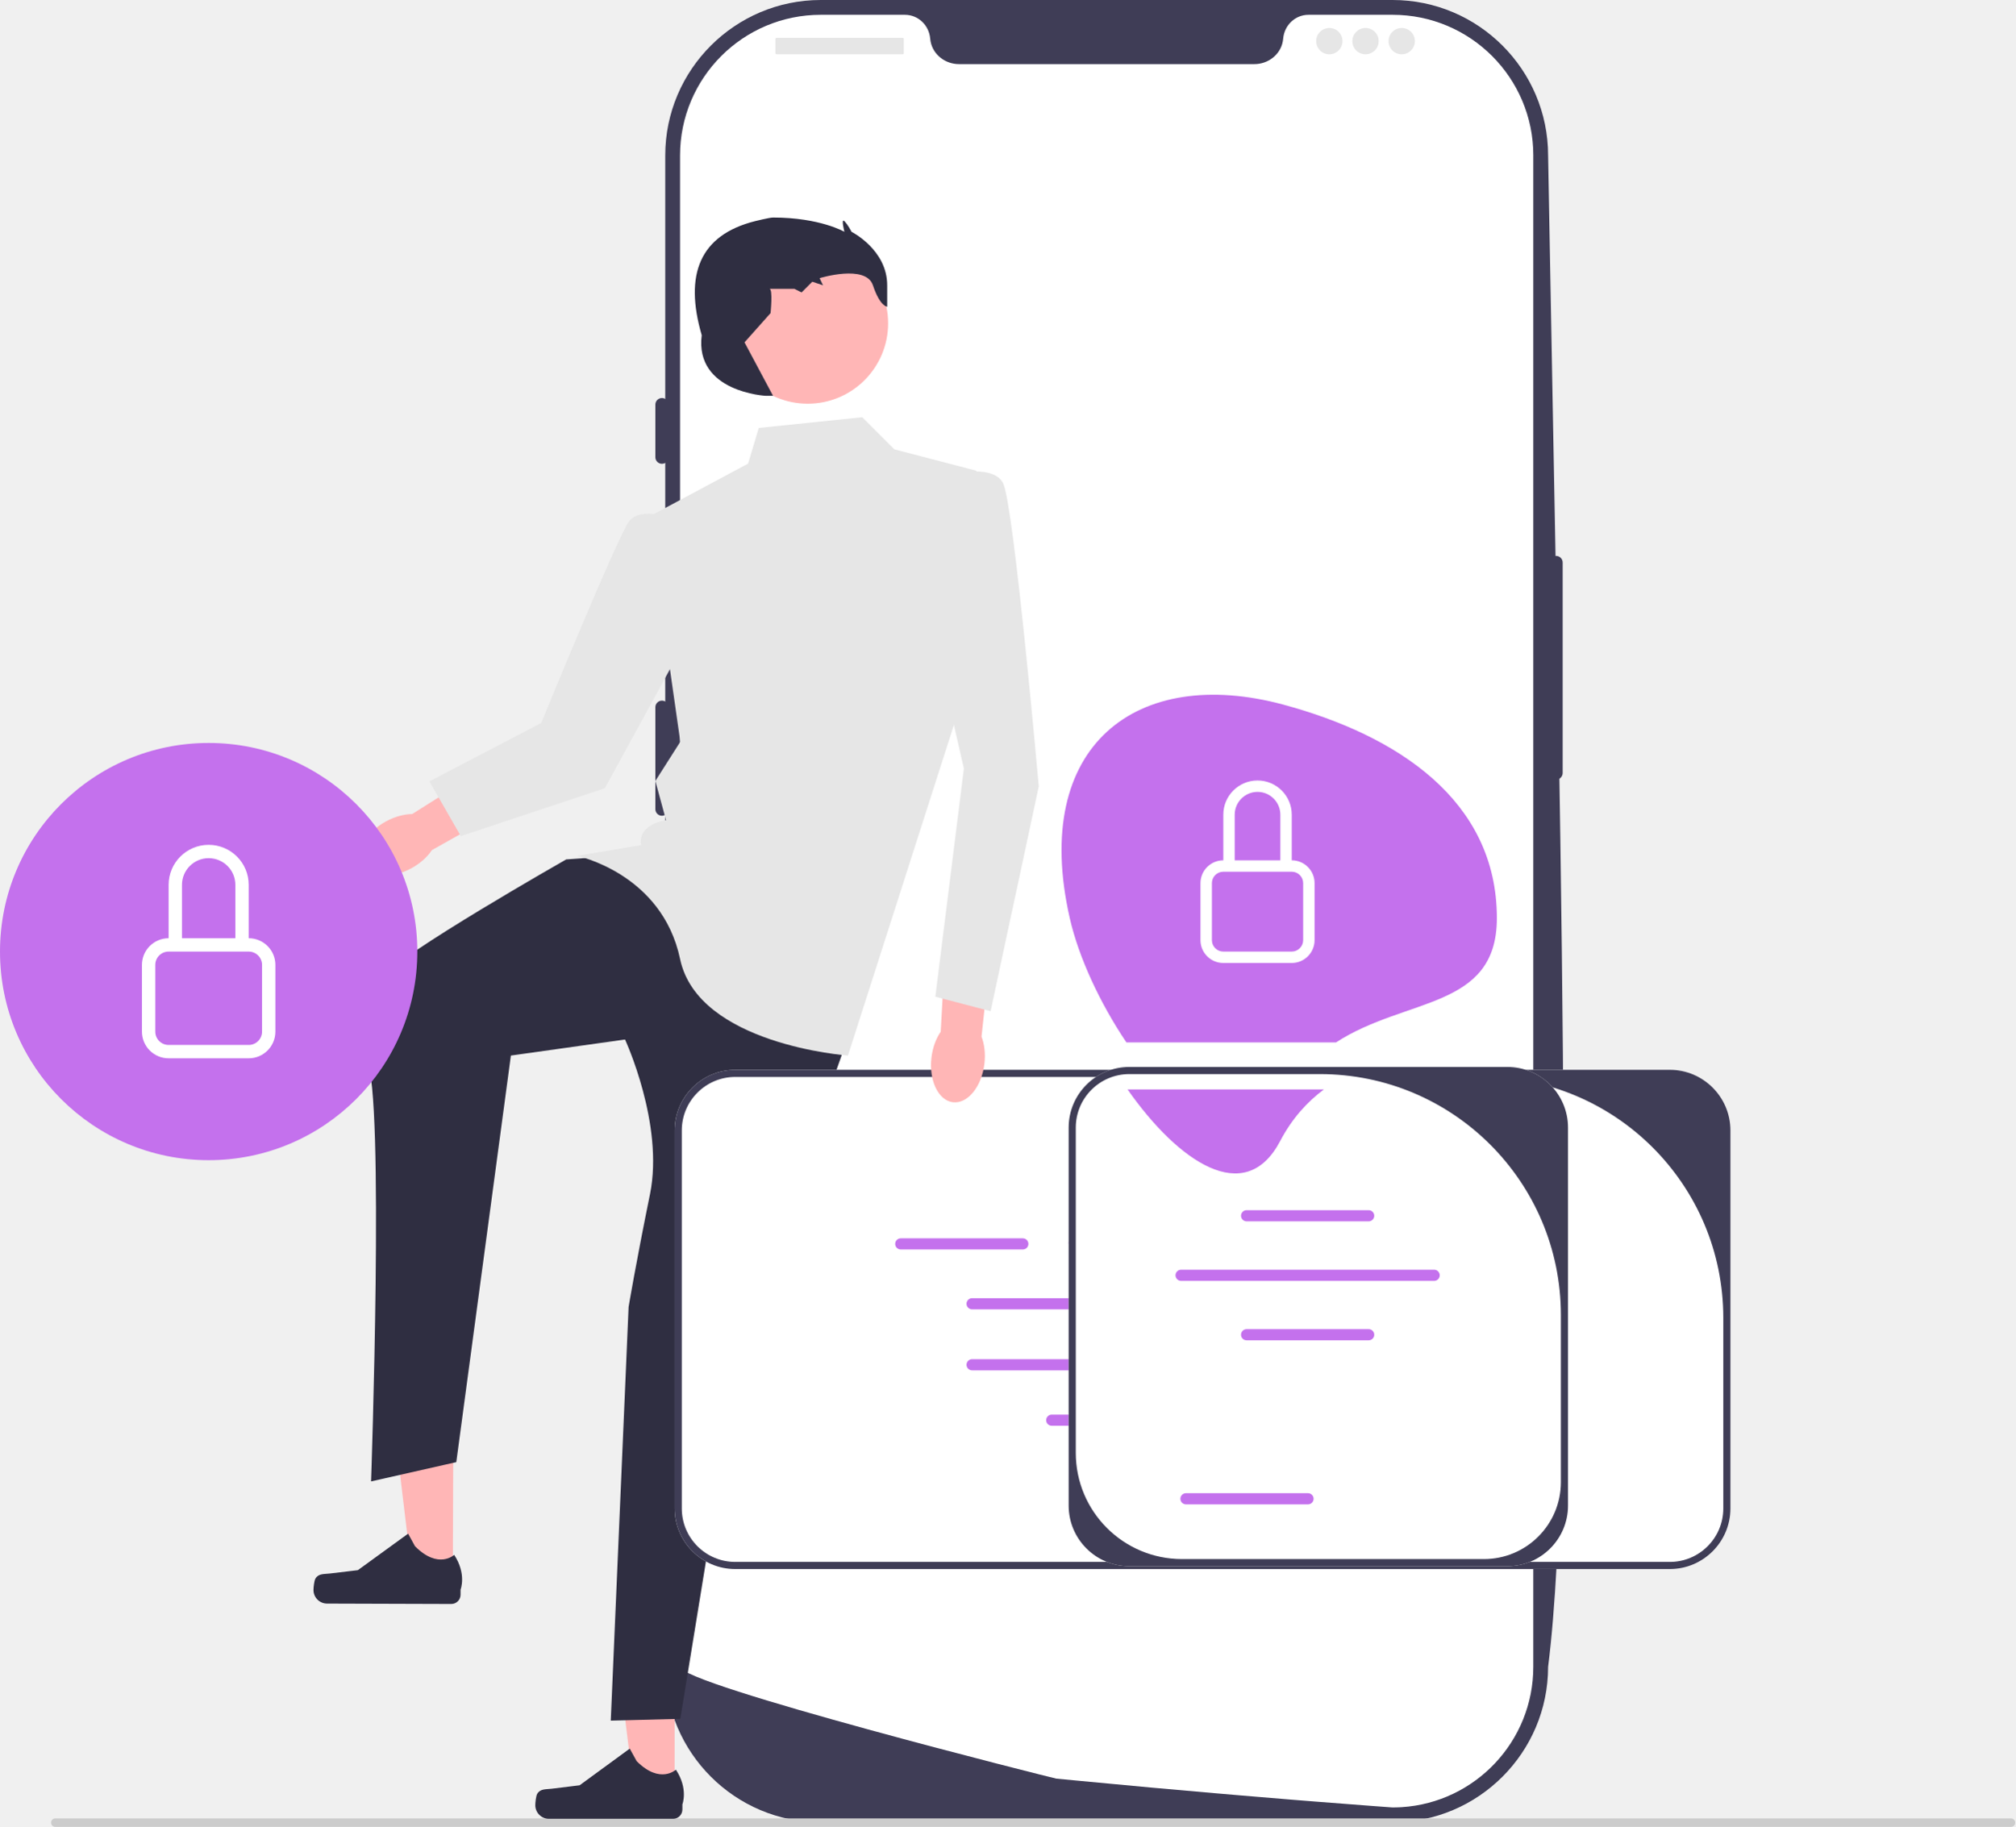
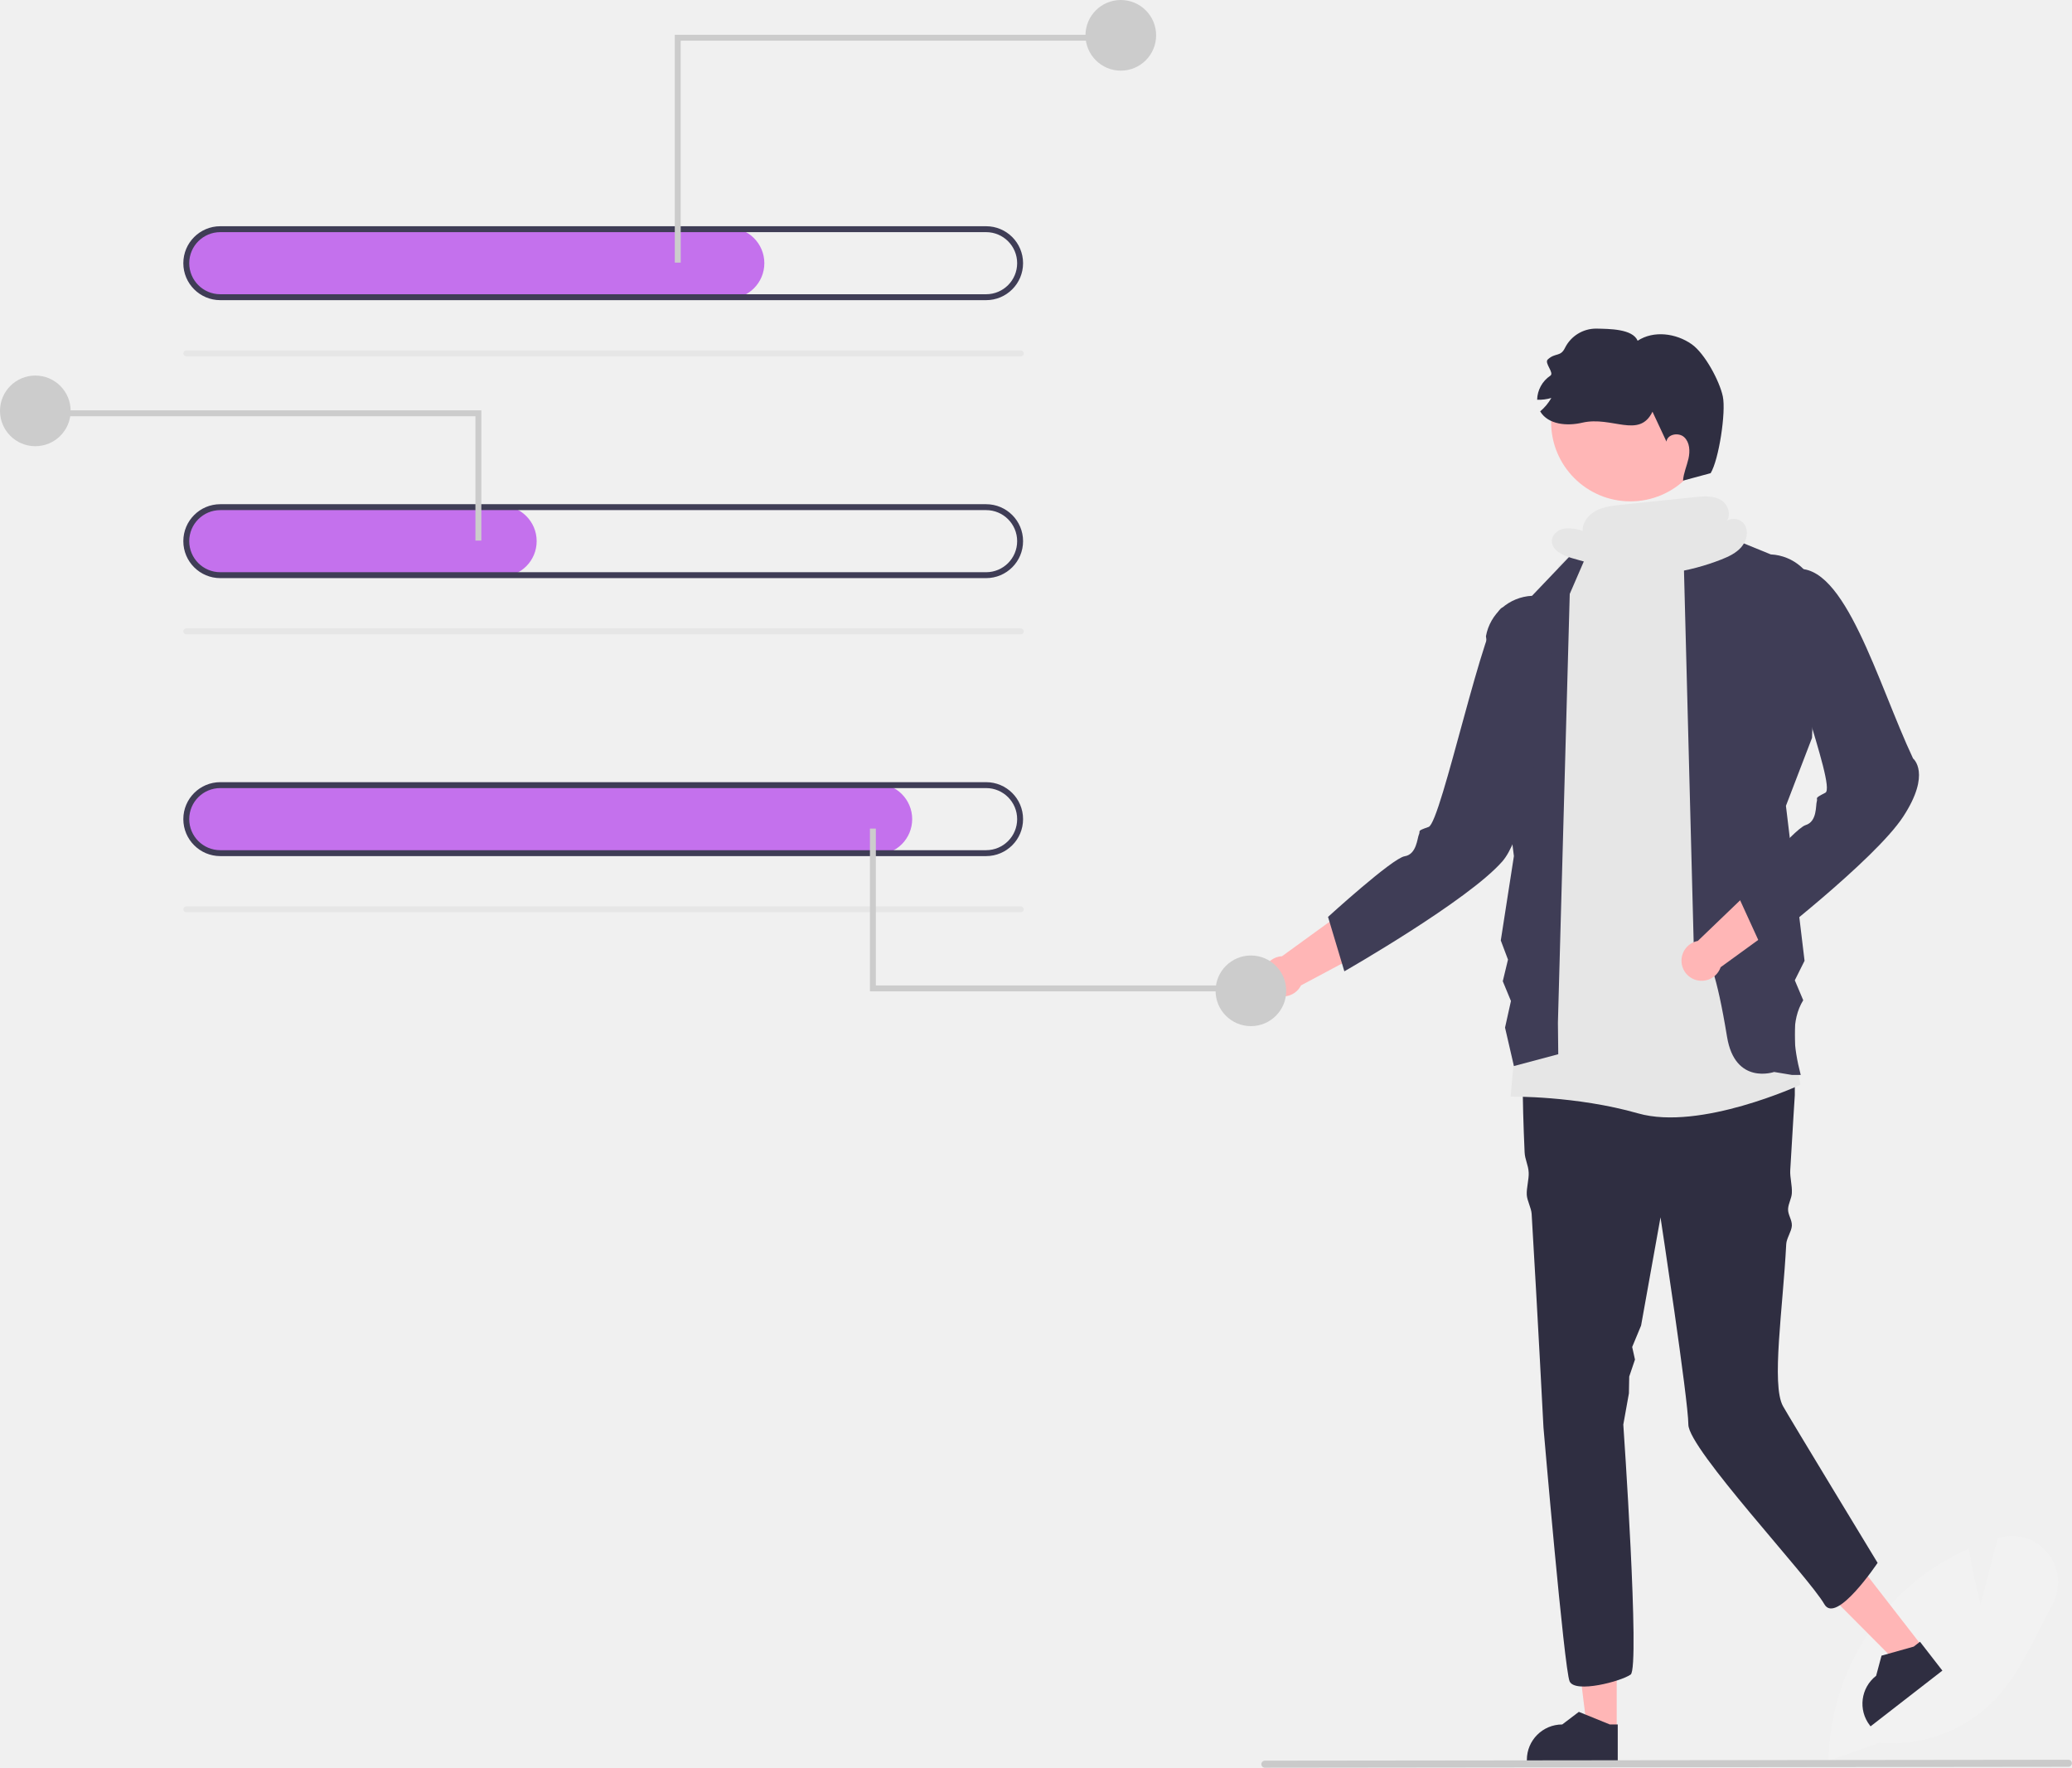
- <svg xmlns="http://www.w3.org/2000/svg" width="564.984" height="512.296" viewBox="0 0 564.984 512.296" role="img" artist="Katerina Limpitsouni" source="https://undraw.co/">
-   <g>
-     <path d="M390.427,511.006H230.114c-24.045,0-43.607-19.562-43.607-43.607V43.607c0-24.045,19.562-43.607,43.607-43.607h160.312c24.044,0,43.606,19.562,43.606,43.607,2.984,170.182,8.073,360.758,0,423.792,0,24.045-19.562,43.607-43.606,43.607l-0,0Z" fill="#3f3d56" />
-     <path d="M436.269,155.885c-1.017,0-1.845,.827-1.845,1.845v59.033c0,1.017,.827,1.845,1.845,1.845s1.845-.827,1.845-1.845v-59.033c0-1.017-.827-1.845-1.845-1.845Z" fill="#3f3d56" />
-     <path d="M429.883,43.607V467.391c0,20.929-16.289,38.049-36.886,39.377h-.009c-.304,.018-.609,.037-.922,.046-.544,.028-1.088,.037-1.642,.037,0,0-2.029-.148-5.737-.424-3.745-.277-9.196-.692-15.994-1.236-2.038-.157-4.188-.332-6.457-.517-4.52-.369-9.482-.775-14.804-1.236-2.121-.175-4.317-.369-6.558-.563-11.456-.987-24.287-2.14-37.818-3.45-2.288-.212-4.594-.434-6.918-.664-.609-.065-105.477-26.427-105.477-31.371V43.607c0-21.796,17.664-39.46,39.46-39.46h23.558c3.763,0,6.789,2.933,7.112,6.687,.028,.249,.055,.498,.101,.747,.683,3.773,4.142,6.401,7.979,6.401h82.805c3.837,0,7.296-2.629,7.979-6.401,.046-.249,.074-.498,.102-.747,.323-3.754,3.348-6.687,7.112-6.687h23.558c21.796,0,39.46,17.664,39.46,39.46h-0Z" fill="#fff" />
-     <path d="M185.585,111.61c-1.017,0-1.845,.827-1.845,1.845v14.758c0,1.017,.827,1.845,1.845,1.845s1.845-.827,1.845-1.845v-14.758c0-1.017-.827-1.845-1.845-1.845Z" fill="#3f3d56" />
-     <path d="M185.585,155.885c-1.017,0-1.845,.827-1.845,1.845v28.594c0,1.017,.827,1.845,1.845,1.845s1.845-.827,1.845-1.845v-28.594c0-1.017-.827-1.845-1.845-1.845v0Z" fill="#3f3d56" />
-     <path d="M185.585,196.47c-1.017,0-1.845,.827-1.845,1.845v28.594c0,1.017,.827,1.845,1.845,1.845s1.845-.827,1.845-1.845v-28.594c0-1.017-.827-1.845-1.845-1.845Z" fill="#3f3d56" />
-     <rect x="217.408" y="10.608" width="35.973" height="4.612" rx=".31" ry=".31" fill="#e6e6e6" />
-     <circle cx="372.694" cy="11.53" r="3.69" fill="#e6e6e6" />
-     <circle cx="382.84" cy="11.53" r="3.69" fill="#e6e6e6" />
-     <circle cx="392.987" cy="11.53" r="3.69" fill="#e6e6e6" />
-   </g>
-   <path d="M14.314,511.106c0,.66,.53,1.19,1.19,1.19H563.794c.66,0,1.19-.53,1.19-1.19,0-.66-.53-1.19-1.19-1.19H15.504c-.66,0-1.19,.53-1.19,1.19Z" fill="#ccc" />
-   <g>
-     <polygon points="189.133 503.29 177.89 503.289 172.541 459.92 189.136 459.921 189.133 503.29" fill="#ffb6b6" />
-     <path d="M150.611,503.035h0c-.35,.59-.535,2.493-.535,3.178h0c0,2.108,1.709,3.816,3.816,3.816h34.821c1.438,0,2.603-1.166,2.603-2.603v-1.45s1.723-4.357-1.824-9.727c0,0-4.408,4.205-10.994-2.381l-1.942-3.518-14.059,10.282-7.793,.959c-1.705,.21-3.216-.033-4.093,1.444h-0v0Z" fill="#2f2e41" />
-   </g>
-   <g>
-     <polygon points="126.954 443.052 115.71 443.015 110.499 399.629 127.094 399.683 126.954 443.052" fill="#ffb6b6" />
-     <path d="M88.432,442.675h0c-.352,.589-.543,2.491-.545,3.177h0c-.007,2.108,1.696,3.822,3.804,3.828l34.82,.111c1.438,.005,2.607-1.157,2.612-2.595l.005-1.45s1.736-4.352-1.793-9.733c0,0-4.421,4.191-10.986-2.416l-1.931-3.525-14.092,10.237-7.796,.934c-1.706,.204-3.216-.043-4.098,1.431h-0Z" fill="#2f2e41" />
-   </g>
-   <path d="M172.734,240l-14,1s-47.396,26.947-51.396,32.947-9.5,14.5-4.5,23.5,1.195,117.973,1.195,117.973l23.893-5.405,15.308-114.015,32-4.5s11,23.732,7,43.366-6,31.634-6,31.634l-5,116,19.5-.5,17.5-107.5,30-85-39-46-26.5-3.5Z" fill="#2f2e41" />
-   <path d="M241.734,117l-29,3-3,10-28,15,9,63-7,11,3,11s-8,1-7,7l-18,3s23.874,4.874,28.937,28.937,47.063,27.063,47.063,27.063l33-103,3-61-23-6-9-9Z" fill="#e6e6e6" />
-   <circle cx="226.451" cy="90.661" r="22.544" fill="#ffb6b6" />
-   <path d="M214.734,111h0s-20-1-18-17c-4.95-17.038-.569-28.101,15-32,0,0,4-1,5-1,13.153,0,20,4,20,4,0,0-1-3.961,0-2.98s2,2.98,2,2.98c0,0,10,5,10,15s0,6,0,6c0,0-2,0-4-6s-14.949-2-14.949-2l.949,2-3-1-3,3-2-1s-8,0-7,0,.303,6.796,.303,6.796l-7.303,8.204,8,15h-2Z" fill="#2f2e41" />
-   <path d="M108.18,230.354c-5.693,3.107-8.706,8.563-6.728,12.186s8.196,4.041,13.889,.934c2.492-1.36,4.471-3.17,5.742-5.08l23.959-13.469-6.56-11.109-22.923,14.457c-2.294,.036-4.886,.721-7.379,2.081Z" fill="#ffb6b6" />
-   <path d="M188.978,145.467s-9.392-3.576-12.628,.729-24.613,56.535-24.613,56.535l-31.364,16.38,8.82,15.359,40.387-13.446,26.647-48.733-7.249-26.823Z" fill="#e6e6e6" />
-   <g>
-     <path d="M485.149,316.998v106c0,9.374-7.626,17-17,17H206.149c-9.374,0-17-7.626-17-17v-106c0-9.374,7.626-17,17-17H468.149c9.374,0,17,7.626,17,17Z" fill="#fff" />
-     <path d="M485.149,316.998v106c0,9.374-7.626,17-17,17H206.149c-9.374,0-17-7.626-17-17v-106c0-9.374,7.626-17,17-17H468.149c9.374,0,17,7.626,17,17Zm-17,121c8.284,0,15-6.716,15-15v-53.441c0-37.312-30.247-67.559-67.559-67.559H206.149c-8.284,0-15,6.716-15,15v106c0,8.284,6.716,15,15,15H468.149Z" fill="#3f3d56" />
-     <g>
-       <path d="M306.76,364.039h-34.221c-.863,0-1.565,.702-1.565,1.564s.702,1.565,1.565,1.565h34.221c.863,0,1.564-.702,1.564-1.565s-.702-1.564-1.564-1.564Z" fill="#c471ed" />
-       <path d="M358.76,364.039h-34.221c-.863,0-1.565,.702-1.565,1.564s.702,1.565,1.565,1.565h34.221c.863,0,1.564-.702,1.564-1.565s-.702-1.564-1.564-1.564Z" fill="#c471ed" />
-     </g>
-     <g>
-       <path d="M306.76,381.145h-34.221c-.863,0-1.565,.702-1.565,1.564s.702,1.565,1.565,1.565h34.221c.863,0,1.564-.702,1.564-1.565s-.702-1.564-1.564-1.564Z" fill="#c471ed" />
-       <path d="M358.76,381.145h-34.221c-.863,0-1.565,.702-1.565,1.564s.702,1.565,1.565,1.565h34.221c.863,0,1.564-.702,1.564-1.565s-.702-1.564-1.564-1.564Z" fill="#c471ed" />
-       <path d="M412.324,382.71c0-.863-.702-1.564-1.564-1.564h-34.221c-.863,0-1.565,.702-1.565,1.564s.702,1.565,1.565,1.565h34.221c.863,0,1.564-.702,1.564-1.565Z" fill="#c471ed" />
-     </g>
-     <g>
-       <path d="M286.76,350.381c.863,0,1.564-.702,1.564-1.565s-.702-1.564-1.564-1.564h-34.221c-.863,0-1.565,.702-1.565,1.564s.702,1.565,1.565,1.565h34.221Z" fill="#c471ed" />
-       <path d="M387.539,349.744h34.221c.863,0,1.564-.702,1.564-1.565s-.702-1.564-1.564-1.564h-34.221c-.863,0-1.565,.702-1.565,1.564s.702,1.565,1.565,1.565Z" fill="#c471ed" />
-       <path d="M301.176,350.073h70.947c.863,0,1.564-.702,1.564-1.565s-.702-1.564-1.564-1.564h-70.947c-.863,0-1.565,.702-1.565,1.564s.702,1.565,1.565,1.565Z" fill="#c471ed" />
-     </g>
-     <path d="M329.09,396.687h-34.221c-.863,0-1.565,.702-1.565,1.564s.702,1.565,1.565,1.565h34.221c.863,0,1.564-.702,1.564-1.565s-.702-1.564-1.564-1.564Z" fill="#c471ed" />
-     <g>
-       <path d="M439.611,316.199v106c0,9.374-7.626,17-17,17h-106c-9.374,0-17-7.626-17-17v-106c0-9.374,7.626-17,17-17h106c9.374,0,17,7.626,17,17Z" fill="#fff" />
-       <path d="M439.611,316.199v106c0,9.374-7.626,17-17,17h-106c-9.374,0-17-7.626-17-17v-106c0-9.374,7.626-17,17-17h106c9.374,0,17,7.626,17,17Zm-23.576,121c11.916,0,21.576-9.66,21.576-21.576v-46.865c0-37.312-30.247-67.559-67.559-67.559h-53.441c-8.284,0-15,6.716-15,15v91.211c0,16.452,13.337,29.789,29.789,29.789h84.635v0h-0Z" fill="#3f3d56" />
-       <path d="M383.722,342.491h-34.221c-.863,0-1.565-.702-1.565-1.565s.702-1.564,1.565-1.564h34.221c.863,0,1.564,.702,1.564,1.564s-.702,1.565-1.564,1.565v0Z" fill="#c471ed" />
-       <path d="M383.722,375.855h-34.221c-.863,0-1.565-.702-1.565-1.565s.702-1.564,1.565-1.564h34.221c.863,0,1.564,.702,1.564,1.564s-.702,1.565-1.564,1.565v0Z" fill="#c471ed" />
-       <path d="M366.722,421.855h-34.221c-.863,0-1.565-.702-1.565-1.565s.702-1.564,1.565-1.564h34.221c.863,0,1.564,.702,1.564,1.564s-.702,1.565-1.564,1.565v0Z" fill="#c471ed" />
-       <path d="M402.085,359.184h-70.947c-.863,0-1.565-.702-1.565-1.565s.702-1.564,1.565-1.564h70.947c.863,0,1.564,.702,1.564,1.564s-.702,1.565-1.564,1.565v0Z" fill="#c471ed" />
-     </g>
-     <g>
-       <g>
-         <path d="M419.667,257.462c0-33.067-27.948-51.258-59.873-59.873-40.931-11.046-70.908,11.306-59.873,59.873,2.501,11.007,8.482,23.863,15.886,34.86h58.754c19.626-12.777,45.106-9.194,45.106-34.86Z" fill="#c471ed" />
-         <path d="M358.914,319.972c3.342-6.371,7.579-10.968,12.248-14.467h-55.03c14.164,20.232,32.947,33.217,42.782,14.467Z" fill="#c471ed" />
-       </g>
-       <path d="M352.564,222.062c3.533,0,6.397,2.864,6.397,6.397v12.794h-12.794v-12.794c0-3.533,2.864-6.397,6.397-6.397Zm9.595,19.19v-12.794c0-5.299-4.296-9.595-9.595-9.595s-9.595,4.296-9.595,9.595v12.794c-3.533,0-6.397,2.864-6.397,6.397v15.992c0,3.533,2.864,6.397,6.397,6.397h19.19c3.533,0,6.397-2.864,6.397-6.397v-15.992c0-3.533-2.864-6.397-6.397-6.397h0Zm-19.19,3.198h19.19c1.766,0,3.198,1.432,3.198,3.198v15.992c0,1.766-1.432,3.198-3.198,3.198h-19.19c-1.766,0-3.198-1.432-3.198-3.198v-15.992c0-1.766,1.432-3.198,3.198-3.198Z" fill="#fff" />
-     </g>
-   </g>
-   <path d="M261.15,296.543c-.771,6.44,1.926,12.059,6.024,12.549s8.046-4.332,8.817-10.772c.338-2.819,.011-5.481-.808-7.624l2.926-27.329-12.854-1.1-1.52,27.058c-1.301,1.889-2.247,4.398-2.585,7.217Z" fill="#ffb6b6" />
-   <path d="M264.234,133.5s14-4,17,2,10,85,10,85l-13.5,63.059-15.5-4.059,8-64-11-48,5-34Z" fill="#e6e6e6" />
-   <g>
-     <circle cx="58.5" cy="266.84" r="58.5" fill="#c471ed" />
-     <path d="M58.5,240.651c4.133,0,7.483,3.35,7.483,7.483v14.965h-14.965v-14.965c0-4.133,3.35-7.483,7.483-7.483Zm11.224,22.448v-14.965c0-6.199-5.025-11.224-11.224-11.224s-11.224,5.025-11.224,11.224v14.965c-4.133,0-7.483,3.35-7.483,7.483v18.706c0,4.133,3.35,7.483,7.483,7.483h22.448c4.133,0,7.483-3.35,7.483-7.483v-18.706c0-4.133-3.35-7.483-7.483-7.483h0Zm-22.448,3.741h22.448c2.066,0,3.741,1.675,3.741,3.741v18.706c0,2.066-1.675,3.741-3.741,3.741h-22.448c-2.066,0-3.741-1.675-3.741-3.741v-18.706c0-2.066,1.675-3.741,3.741-3.741Z" fill="#fff" />
-   </g>
+ <svg xmlns="http://www.w3.org/2000/svg" width="700.747" height="597.777" viewBox="0 0 700.747 597.777" role="img" artist="Katerina Limpitsouni" source="https://undraw.co/">
+   <path d="M868.015,746.559l.015-.697a80.529,80.529,0,0,1,30.112-60.643,78.132,78.132,0,0,1,16.786-10.115l.572-.255.098.618c1.162,7.38,3.001,14.913,3.858,18.256l5.744-22.414.638-.184a15.272,15.272,0,0,1,16.303,5.209,15.534,15.534,0,0,1,1.612,17.332c-1.339,2.495-2.655,5.097-3.928,7.614-4.374,8.649-8.897,17.593-15.487,24.542a48.675,48.675,0,0,1-39.259,14.645Z" transform="translate(-249.6266 -151.1117)" fill="#f2f2f2" />
+   <polygon points="546.768 585.081 536.773 585.08 532.017 546.524 546.77 546.525 546.768 585.081" fill="#ffb6b6" />
+   <path d="M796.747,746.62l-30.739-.001v-.389a11.965,11.965,0,0,1,11.964-11.964h.001l5.615-4.26,10.476,4.26,2.683 0Z" transform="translate(-249.6266 -151.1117)" fill="#2f2e41" />
+   <polygon points="650.238 556.92 642.341 563.048 614.944 535.505 626.599 526.46 650.238 556.92" fill="#ffb6b6" />
+   <path d="M906.536,716.053l-24.284,18.846-.238-.307a11.965,11.965,0,0,1,2.116-16.787l.001-0,1.824-6.808,10.888-3.058,2.12-1.645Z" transform="translate(-249.6266 -151.1117)" fill="#2f2e41" />
+   <path d="M856.627,521.485s-.682,10.439-1.543,25.361c-.141,2.447.691,5.106.543,7.769-.099,1.766-1.176,3.484-1.276,5.325-.106,1.944,1.382,3.664,1.276,5.675-.104,1.964-1.801,4.216-1.903,6.227-1.102,21.634-5.097,47.533-1.097,54.773,1.971,3.568,32,53,32,53s-14,21-18,14c-5.283-9.245-46-52.5-46-60.76,0-8.25-9.42-70.08-9.42-70.08l-6.568,36.59-3.012,7.25.946,4.256-1.946,5.744-.105,5.684-1.895,10.556s5.7,82.24,2.49,84.53c-3.22,2.3-18.81,6.43-20.65,2.3-1.83-4.13-8.84-85.83-8.84-85.83s-1.92-37.44-4-72.24c-.12-2.02-1.54-4.46-1.65-6.45-.13-2.31.77-5.31.65-7.55-.13-2.57-1.27-4.38-1.38-6.84-.85-19.01-.98-33.99.54-36.27,4.59-6.88,8.72-12.38,8.72-12.38s65.6-16.06,82.12,4.58Z" transform="translate(-249.6266 -151.1117)" fill="#2f2e41" />
+   <path d="M797.627,324.615l15.817-.884,11.92,6.507,33.148,187.716s-33.885,15.662-54.885,9.662-43.115-5.662-43.115-5.662l16.115-179.338,13-12Z" transform="translate(-249.6266 -151.1117)" fill="#e6e6e6" />
+   <path d="M824.015,328.595l24.483,9.998a16.663,16.663,0,0,1,15.584,13.667l-1.625,48.353-8.83,23.002,6.297,52.4-3.297,6.6,2.849,6.737c-4.182,6.789-3.33,15.685-.849,25.263h-3l-6-1S836.417,518.201,833.711,501.73c-7.084-43.115-11.084-24.115-11.084-24.115l-3.487-133.772Z" transform="translate(-249.6266 -151.1117)" fill="#3f3d56" />
+   <path d="M790.627,328.615,767.756,352.593A16.663,16.663,0,0,0,752.172,366.26l9.455,74.355-4.437,28.53,2.437,6.47-1.765,7.313,2.765,6.687-2,9,3,13,15-4-.115-10.662,4-145Z" transform="translate(-249.6266 -151.1117)" fill="#3f3d56" />
+   <path d="M714.354,451.872l-31.155,22.607a6.803,6.803,0,1,0,6.422,9.866L731.986,461.729Z" transform="translate(-249.6266 -151.1117)" fill="#ffb6b6" />
+   <path d="M757.627,356.615c-5.921,2.731-20.549,72.652-24.842,74.134s-2.654,1.26-3.256,2.497-.748,6.779-4.869,7.43-25.896,20.502-25.896,20.502l5.52,18.399s41.901-23.939,53.455-37.195,17.774-81.429,17.774-81.429l1.182-6.801S763.548,353.884,757.627,356.615Z" transform="translate(-249.6266 -151.1117)" fill="#3f3d56" />
+   <path d="M851.589,442.64l-27.765,26.661a6.803,6.803,0,1,0,7.713,8.894l38.867-28.206Z" transform="translate(-249.6266 -151.1117)" fill="#ffb6b6" />
+   <path d="M855.627,362.615c-5.491,3.516,15.375,54.52,11.326,56.577s-2.456,1.611-2.883,2.92.188,6.818-3.806,8.027-22.844,23.856-22.844,23.856l7.988,17.47s38.228-29.452,47.856-44.166,3.363-19.682,3.363-19.682c-11.946-25.372-23.119-66.751-40-64C856.627,343.615,861.118,359.098,855.627,362.615Z" transform="translate(-249.6266 -151.1117)" fill="#3f3d56" />
+   <circle cx="551.392" cy="142.737" r="26.807" fill="#ffb6b6" />
+   <path d="M828.164,311.122s-5.904,1.619-9.34,2.52c.178-2.557,1.285-4.95,1.847-7.451s.44-5.443-1.419-7.209-5.73-1.078-6.03,1.463q-2.359-5.044-4.727-10.106c-4.502,9.267-13.707,1.37-23.743,3.711-5.12,1.206-11.537.688-14.242-3.823a16.711,16.711,0,0,0,3.782-4.537,15.268,15.268,0,0,1-4.808.609,10.079,10.079,0,0,1,4.457-8.135c1.443-.944-2.129-4.302-.87-5.484,2.584-2.413,4.318-.774,5.844-3.954a11.746,11.746,0,0,1,10.612-6.488c4.387.103,12.248.06,13.95,4.102,5.424-3.551,12.976-2.548,18.278,1.177,4.407,3.084,9.423,12.407,10.53,17.67C833.394,290.45,830.954,306.535,828.164,311.122Z" transform="translate(-249.6266 -151.1117)" fill="#2f2e41" />
+   <path d="M496.127,252.115H324.478A12.211,12.211,0,0,1,312.154,240.934a12.007,12.007,0,0,1,11.973-12.819h172a12,12,0,0,1,0,24Z" transform="translate(-249.6266 -151.1117)" fill="#c471ed" />
+   <path d="M594.863,271.615H312.627a1,1,0,0,1,0-2H594.863a1,1,0,0,1,0,2Z" transform="translate(-249.6266 -151.1117)" fill="#e6e6e6" />
+   <path d="M583.127,252.615h-259a12.5,12.5,0,0,1,0-25h259a12.5,12.5,0,0,1,0,25Zm-259-23a10.5,10.5,0,0,0,0,21h259a10.5,10.5,0,0,0,0-21Z" transform="translate(-249.6266 -151.1117)" fill="#3f3d56" />
+   <path d="M419.127,346.115H324.478A12.211,12.211,0,0,1,312.154,334.934a12.007,12.007,0,0,1,11.973-12.819h95a12,12,0,0,1,0,24Z" transform="translate(-249.6266 -151.1117)" fill="#c471ed" />
+   <path d="M594.863,365.615H312.627a1,1,0,0,1,0-2H594.863a1,1,0,0,1,0,2Z" transform="translate(-249.6266 -151.1117)" fill="#e6e6e6" />
+   <path d="M583.127,346.615h-259a12.5,12.5,0,0,1,0-25h259a12.5,12.5,0,0,1,0,25Zm-259-23a10.5,10.5,0,0,0,0,21h259a10.5,10.5,0,0,0,0-21Z" transform="translate(-249.6266 -151.1117)" fill="#3f3d56" />
+   <path d="M546.127,440.115H324.478A12.211,12.211,0,0,1,312.154,428.934a12.007,12.007,0,0,1,11.973-12.819h222a12,12,0,0,1,0,24Z" transform="translate(-249.6266 -151.1117)" fill="#c471ed" />
+   <path d="M594.863,459.615H312.627a1,1,0,0,1,0-2H594.863a1,1,0,0,1,0,2Z" transform="translate(-249.6266 -151.1117)" fill="#e6e6e6" />
+   <path d="M583.127,440.615h-259a12.5,12.5,0,0,1,0-25h259a12.5,12.5,0,0,1,0,25Zm-259-23a10.5,10.5,0,0,0,0,21h259a10.5,10.5,0,0,0,0-21Z" transform="translate(-249.6266 -151.1117)" fill="#3f3d56" />
+   <polygon points="230.214 88.806 228.214 88.806 228.214 11.763 372.871 11.763 372.871 13.763 230.214 13.763 230.214 88.806" fill="#ccc" />
+   <circle cx="379.054" cy="11.946" r="11.946" fill="#ccc" />
+   <polygon points="160.786 182.806 162.786 182.806 162.786 138.763 18.129 138.763 18.129 140.763 160.786 140.763 160.786 182.806" fill="#ccc" />
+   <circle cx="11.946" cy="138.946" r="11.946" fill="#ccc" />
+   <polygon points="296.214 280.201 294.214 280.201 294.214 335.244 416.871 335.244 416.871 333.244 296.214 333.244 296.214 280.201" fill="#ccc" />
+   <circle cx="423.054" cy="335.06" r="11.946" fill="#ccc" />
+   <path d="M949.183,748.581l-271.75.307a1.191,1.191,0,1,1,0-2.381l271.75-.307a1.191,1.191,0,0,1,0,2.381Z" transform="translate(-249.6266 -151.1117)" fill="#cacaca" />
+   <path d="M839.706,328.618a4.459,4.459,0,0,0-6.043-1.433c1.47-2.043.362-5.534-1.942-6.945-2.61-1.599-5.908-1.334-8.953-1.016L797.812,321.831c-2.877.301-5.835.624-8.396,1.97s-4.669,3.97-4.521,6.86a14.358,14.358,0,0,0-6.122-.83c-2.051.323-4.075,1.823-4.293,3.888-.351,3.314,3.586,5.228,6.792,6.137q8.93,2.53,17.861,5.061l-1.836.392a76.076,76.076,0,0,0,34.456-4.985c2.508-.989,5.048-2.173,6.804-4.219S841.08,330.938,839.706,328.618Z" transform="translate(-249.6266 -151.1117)" fill="#e6e6e6" />
</svg>
